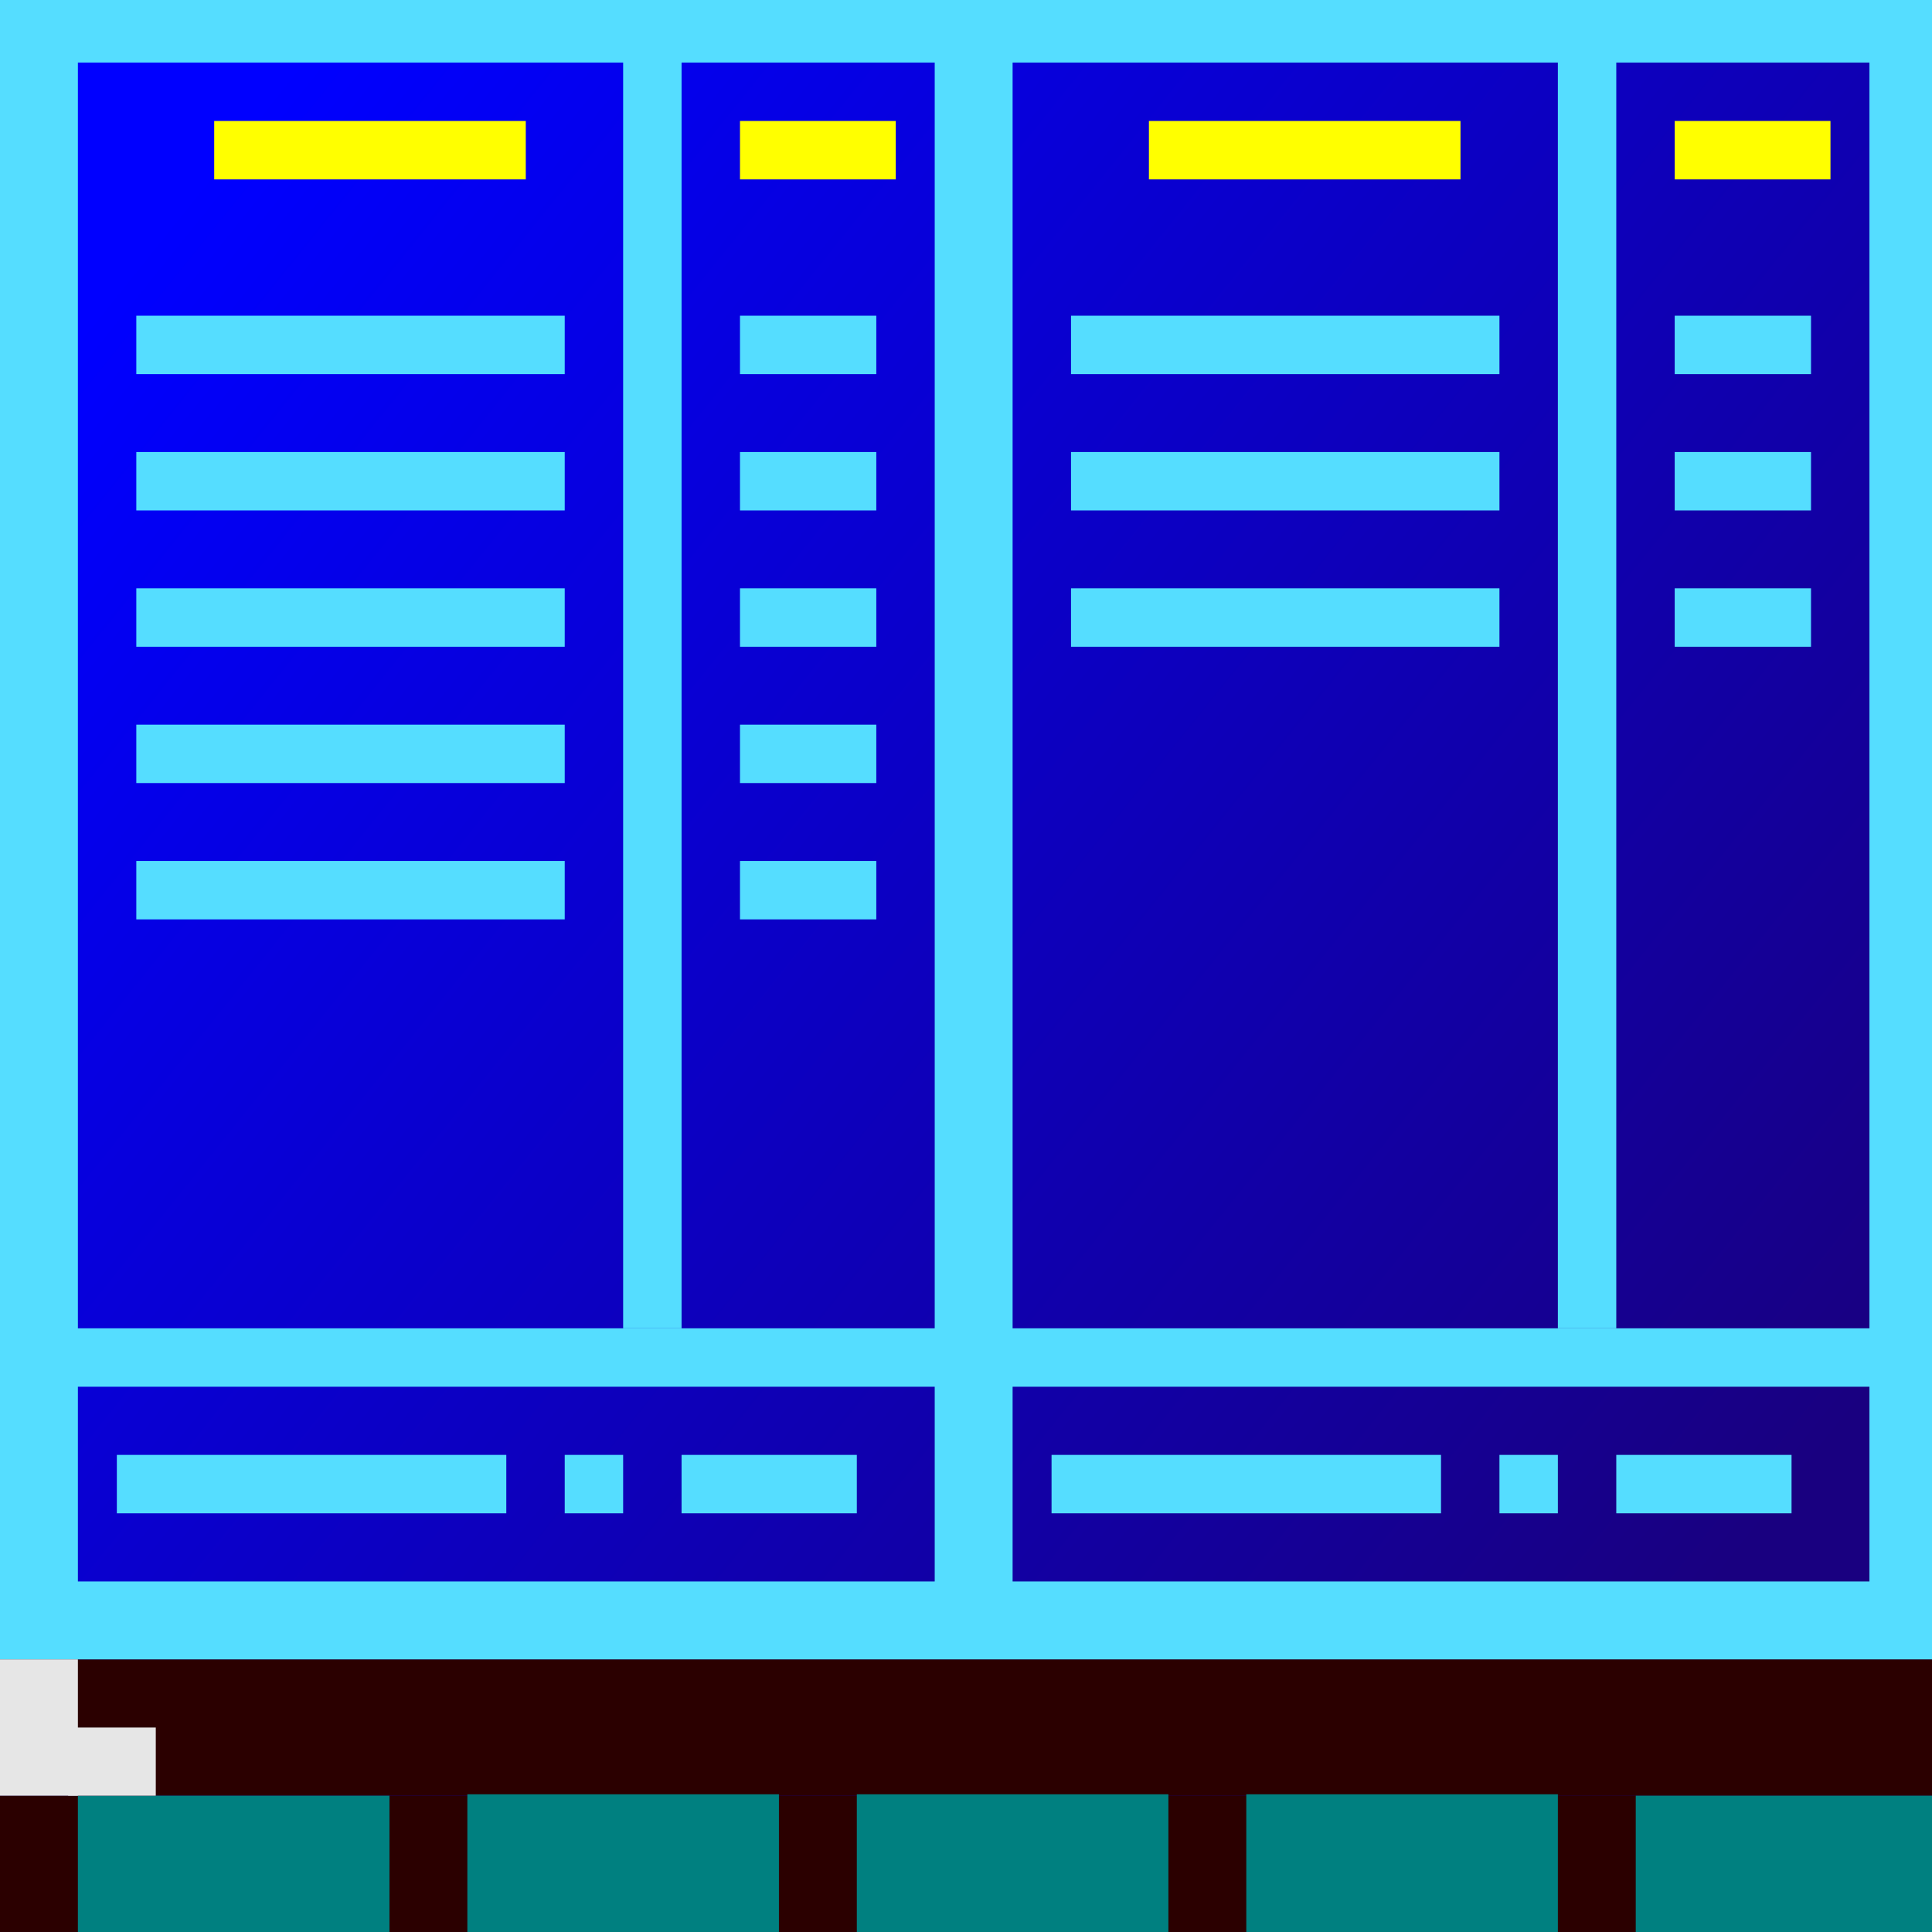
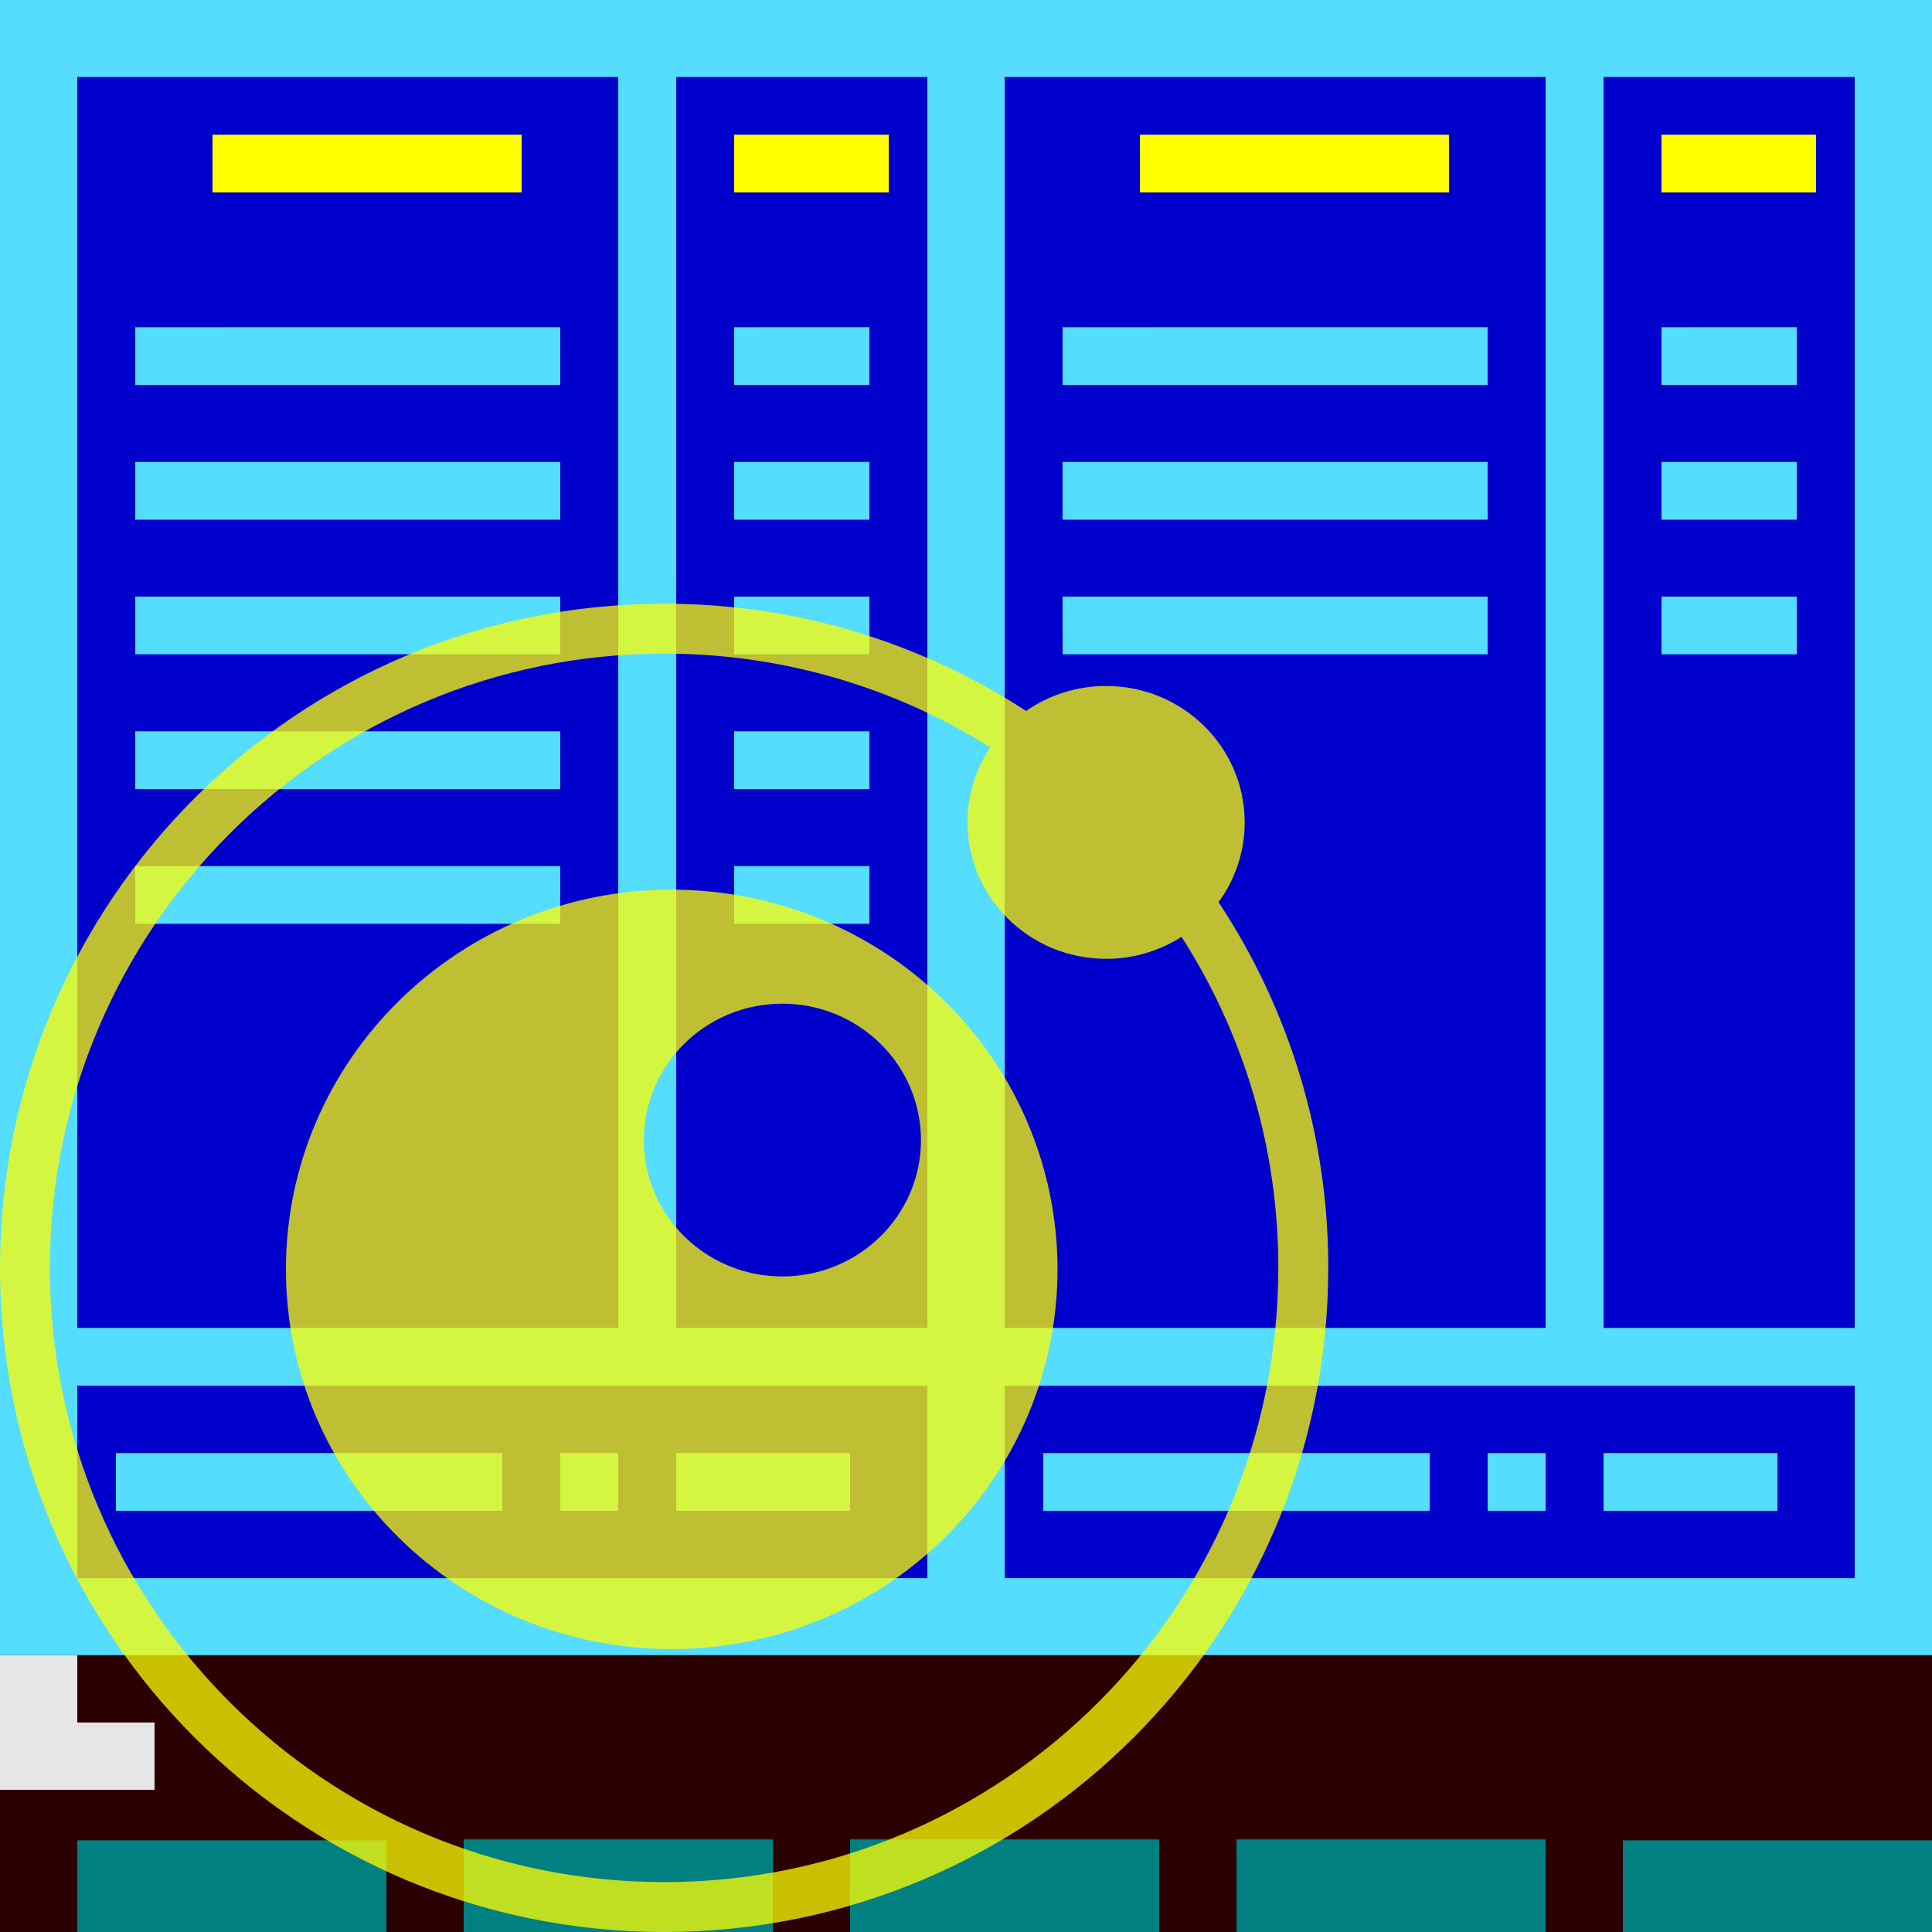
- <svg xmlns="http://www.w3.org/2000/svg" xmlns:xlink="http://www.w3.org/1999/xlink" width="28mm" height="28mm" viewBox="0 0 99.213 99.213" id="svg2" version="1.1">
-   <defs id="defs4">
-     <linearGradient id="linearGradient3800">
-       <stop style="stop-color:#0000ff;stop-opacity:1" offset="0" id="stop3802" />
-       <stop style="stop-color:#190080;stop-opacity:1" offset="1" id="stop3804" />
-     </linearGradient>
-     <linearGradient xlink:href="#linearGradient3800" id="linearGradient3806" x1="8.954" y1="964.04" x2="91.578" y2="1030.383" gradientUnits="userSpaceOnUse" />
-   </defs>
-   <g id="layer1" transform="translate(0,-953.1496)">
-     <rect style="fill:url(#linearGradient3806);fill-opacity:1" id="rect3409" width="100" height="100" x="0" y="952.362" />
-     <rect style="fill:#2b0000;fill-opacity:1" id="rect3415" width="100" height="7" x="0" y="1038.362" />
-     <rect style="fill:#2b0000;fill-opacity:1" id="rect3415-3" width="100" height="7" x="0" y="1045.362" />
-     <rect style="fill:#008080;fill-opacity:1" id="rect3419" width="16" height="7" x="4" y="1045.362" />
-     <rect style="fill:#008080;fill-opacity:1" id="rect3419-6" width="16" height="7.071" x="24" y="1045.291" />
-     <rect style="fill:#008080;fill-opacity:1" id="rect3419-7" width="16" height="7.071" x="44" y="1045.291" />
-     <rect style="fill:#008080;fill-opacity:1" id="rect3419-5" width="16" height="7" x="84" y="1045.362" />
-     <rect style="fill:#008080;fill-opacity:1" id="rect3419-3" width="16" height="7.071" x="64" y="1045.291" />
-     <rect style="fill:#55ddff;fill-opacity:1" id="rect3477" width="100" height="4" x="0" y="1034.362" />
-     <rect style="fill:#55ddff;fill-opacity:1" id="rect3481" width="4" height="80" x="0" y="955.362" />
-     <rect style="fill:#55ddff;fill-opacity:1" id="rect3477-2" width="100" height="4" x="0" y="952.362" />
-     <rect style="fill:#55ddff;fill-opacity:1" id="rect3481-9" width="4" height="80" x="96" y="955.362" />
-     <rect style="fill:#55ddff;fill-opacity:1" id="rect3481-9-1" width="4" height="80" x="48" y="955.362" />
-     <rect style="fill:#55ddff;fill-opacity:1" id="rect3477-27" width="100" height="3" x="0" y="1021.362" />
-     <rect style="fill:#55ddff;fill-opacity:1" id="rect3481-9-1-0" width="3" height="66" x="32" y="955.362" />
-     <rect style="fill:#55ddff;fill-opacity:1" id="rect3481-9-1-0-9" width="3" height="66" x="80" y="955.362" />
-     <rect style="fill:#55ddff;fill-opacity:1" id="rect3573" width="22" height="3" x="7" y="969.362" />
-     <rect style="fill:#55ddff;fill-opacity:1" id="rect3573-3" width="22" height="3" x="7" y="976.362" />
-     <rect style="fill:#55ddff;fill-opacity:1" id="rect3573-6" width="22" height="3" x="7" y="983.362" />
-     <rect style="fill:#55ddff;fill-opacity:1" id="rect3573-0" width="22" height="3" x="7" y="990.362" />
-     <rect style="fill:#55ddff;fill-opacity:1" id="rect3573-62" width="22" height="3" x="7" y="997.362" />
-     <rect style="fill:#55ddff;fill-opacity:1" id="rect3573-61" width="7" height="3" x="38" y="969.362" />
-     <rect style="fill:#55ddff;fill-opacity:1" id="rect3573-3-8" width="7" height="3" x="38" y="976.362" />
-     <rect style="fill:#55ddff;fill-opacity:1" id="rect3573-6-7" width="7" height="3" x="38" y="983.362" />
-     <rect style="fill:#55ddff;fill-opacity:1" id="rect3573-0-9" width="7" height="3" x="38" y="990.362" />
-     <rect style="fill:#55ddff;fill-opacity:1" id="rect3573-62-2" width="7" height="3" x="38" y="997.362" />
-     <rect style="fill:#55ddff;fill-opacity:1" id="rect3573-02" width="22" height="3" x="55" y="969.362" />
-     <rect style="fill:#55ddff;fill-opacity:1" id="rect3573-3-3" width="22" height="3" x="55" y="976.362" />
-     <rect style="fill:#55ddff;fill-opacity:1" id="rect3573-6-75" width="22" height="3" x="55" y="983.362" />
-     <rect style="fill:#55ddff;fill-opacity:1" id="rect3573-61-9" width="7" height="3" x="86" y="969.362" />
-     <rect style="fill:#55ddff;fill-opacity:1" id="rect3573-3-8-2" width="7" height="3" x="86" y="976.362" />
-     <rect style="fill:#55ddff;fill-opacity:1" id="rect3573-6-7-2" width="7" height="3" x="86" y="983.362" />
-     <rect style="fill:#ffff00;fill-opacity:1" id="rect3665" width="16" height="3" x="11" y="959.362" />
-     <rect style="fill:#ffff00;fill-opacity:1" id="rect3665-8" width="8" height="3" x="38" y="959.362" />
-     <rect style="fill:#ffff00;fill-opacity:1" id="rect3665-9" width="16" height="3" x="59" y="959.362" />
-     <rect style="fill:#ffff00;fill-opacity:1" id="rect3665-8-7" width="8" height="3" x="86" y="959.362" />
-     <rect style="fill:#55ddff;fill-opacity:1" id="rect3700" width="20" height="3" x="6" y="1027.862" />
-     <rect style="fill:#55ddff;fill-opacity:1" id="rect3700-3" width="3" height="3" x="29" y="1027.862" />
-     <rect style="fill:#55ddff;fill-opacity:1" id="rect3700-6" width="9" height="3" x="35" y="1027.862" />
-     <rect style="fill:#55ddff;fill-opacity:1" id="rect3700-9" width="20" height="3" x="54" y="1027.862" />
-     <rect style="fill:#55ddff;fill-opacity:1" id="rect3700-3-3" width="3" height="3" x="77" y="1027.862" />
-     <rect style="fill:#55ddff;fill-opacity:1" id="rect3700-6-1" width="9" height="3" x="83" y="1027.862" />
-     <rect style="fill:#e6e6e6;fill-opacity:1" id="rect3419-9" width="4" height="7" x="0" y="1038.362" />
-     <rect style="fill:#e6e6e6;fill-opacity:1" id="rect3419-9-4" width="4.5" height="3.5" x="3.5" y="1041.862" />
-   </g>
+ <svg xmlns="http://www.w3.org/2000/svg" width="128" height="128">
+   <path d="M0 0h128v128H0Z" style="display:inline;fill:#00c;fill-opacity:1;stroke-width:1.28" />
+   <path d="M0 109.39V128h128v-18.61z" style="fill:#2b0000;fill-opacity:1;stroke-width:1.304" />
+   <path d="M30.72 121.866V128H51.2v-6.133zm25.6 0V128H76.8v-6.133zm25.601 0V128h20.48v-6.133zm-76.8.06V128h20.48v-6.074zm102.399 0V128H128v-6.074z" style="display:inline;fill:teal;fill-opacity:1;stroke-width:1.054" />
+   <path d="M0 109.657v8.925h10.24v-4.461H5.12v-4.464z" style="display:inline;fill:#e6e6e6;fill-opacity:1;stroke-width:1.278" />
+   <path d="M0 0v109.657h128V0Zm5.121 5.099H40.96V87.98H5.12Zm39.68 0H61.44V87.98H44.8Zm21.76 0H102.4V87.98H66.56Zm39.679 0h16.64V87.98h-16.64ZM8.96 21.677v3.827h28.16v-3.83zm39.68 0v3.827h8.96v-3.83zm21.76 0v3.827h28.16v-3.83zm39.679 0v3.827h8.96v-3.83ZM8.96 30.603v3.827h28.16v-3.827zm39.68 0v3.827h8.96v-3.827zm21.76 0v3.827h28.16v-3.827zm39.679 0v3.827h8.96v-3.827zM8.96 39.527v3.824h28.16v-3.824zm39.68 0v3.824h8.96v-3.824zm21.76 0v3.824h28.16v-3.824zm39.679 0v3.824h8.96v-3.824zM8.96 48.453v3.824h28.16v-3.824zm39.68 0v3.824h8.96v-3.824zM8.96 57.38v3.824h28.16V57.38zm39.68 0v3.824h8.96V57.38zM5.12 91.808h56.318v12.75H5.12Zm61.44 0h56.32v12.75H66.56ZM7.68 96.27v3.824h25.598V96.27zm29.44 0v3.824h3.838V96.27zm7.68 0v3.824h11.52V96.27zm24.319 0v3.824h25.6V96.27zm29.44 0v3.824h3.841V96.27zm7.68 0v3.824h11.52V96.27z" style="display:inline;fill:#5df;fill-opacity:1;stroke-width:1.278" />
+   <path d="M14.078 8.926v3.824h20.483V8.926H14.078zm34.56 0v3.824h10.243V8.926H48.639zm26.882 0v3.824H96V8.926H75.52zm34.558 0v3.824h10.242V8.926h-10.242z" style="fill:#ff0;fill-opacity:1;stroke-width:1.278" />
+   <path d="M44 40C19.7 40 0 59.7 0 84c0 24.298 19.7 44 44 44s44-19.702 44-44a43.793 43.793 0 0 0-7.268-24.23 8.903 8.903 0 0 0 1.732-5.285c0-4.99-4.11-9.036-9.181-9.036a9.24 9.24 0 0 0-5.302 1.655A43.79 43.79 0 0 0 44 40zm0 3.305a40.5 40.5 0 0 1 21.612 6.21 8.89 8.89 0 0 0-1.511 4.97c0 4.99 4.112 9.04 9.182 9.04a9.246 9.246 0 0 0 4.998-1.458A40.499 40.499 0 0 1 84.691 84c0 22.471-18.218 40.695-40.691 40.695-22.475 0-40.695-18.223-40.695-40.695C3.305 61.525 21.53 43.305 44 43.305zm.5 15.638c-14.112.003-25.556 11.264-25.556 25.155 0 13.892 11.443 25.156 25.557 25.156 6.779.003 13.28-2.646 18.075-7.365 4.795-4.718 7.488-11.118 7.488-17.79 0-6.674-2.693-13.075-7.488-17.79-4.795-4.719-11.297-7.366-18.075-7.366zm7.329 7.553h.002a9.258 9.258 0 0 1 6.495 2.646 8.967 8.967 0 0 1 2.691 6.396c-.004 4.99-4.117 9.03-9.186 9.03-5.066-.002-9.172-4.045-9.177-9.032 0-4.99 4.106-9.039 9.175-9.039z" style="fill:#ff0;fill-opacity:.75;stroke-width:1.269" />
</svg>
